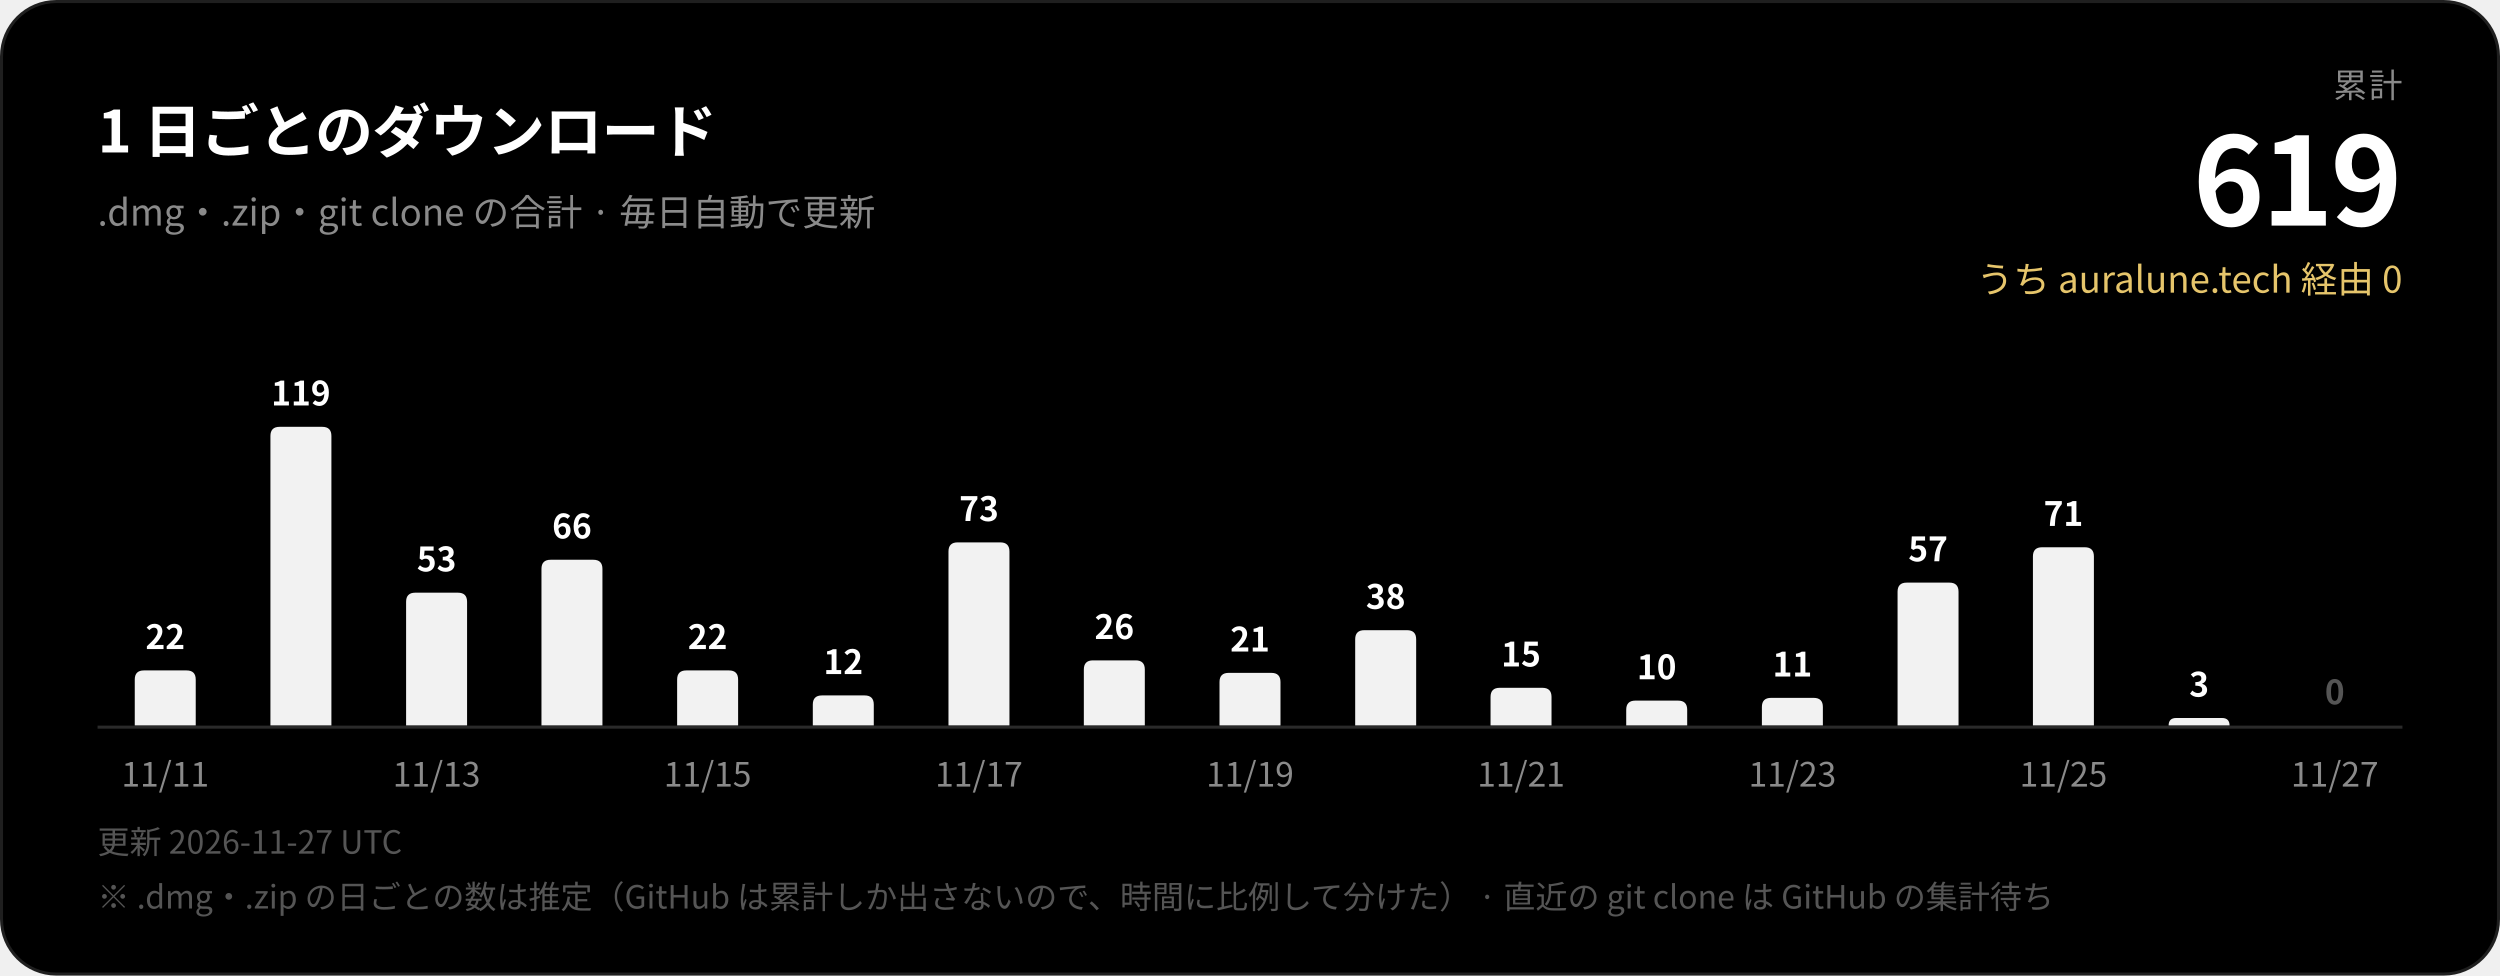
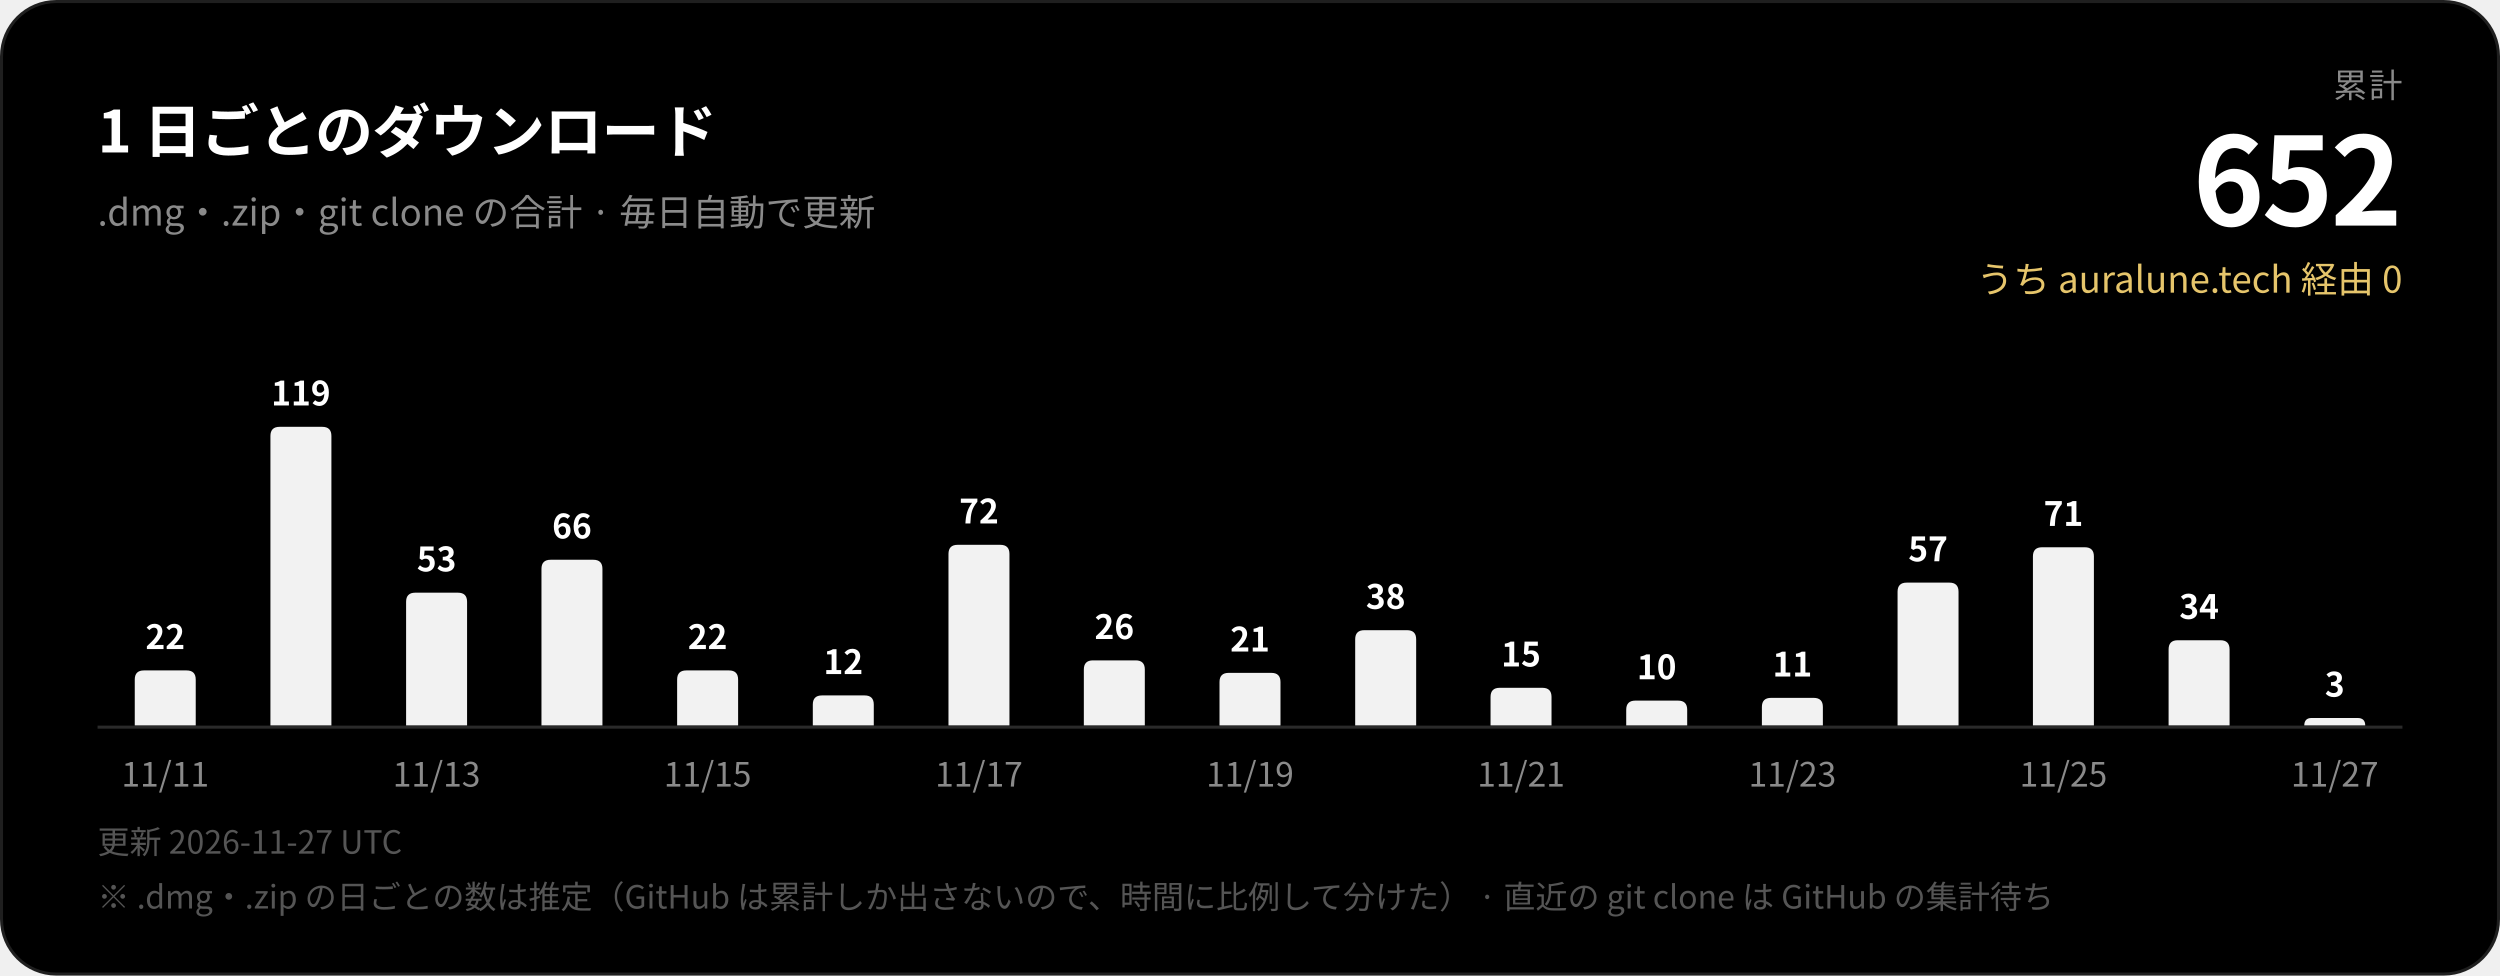
<svg xmlns="http://www.w3.org/2000/svg" width="820" height="320" viewBox="0 0 820 320" role="img" aria-label="1 日ごとのダウンロード">
  <rect x="0.5" y="0.5" width="819" height="319" rx="18" fill="#000000" stroke="#1f1f1f" />
  <g font-family="-apple-system, BlinkMacSystemFont, 'SF Pro Display', 'Segoe UI', 'Hiragino Sans', 'Hiragino Kaku Gothic ProN', 'Noto Sans CJK JP', 'Noto Sans JP', 'PingFang SC', 'Microsoft YaHei', sans-serif" style="font-variant-numeric: tabular-nums">
    <text x="32" y="50" font-size="19" font-weight="600" fill="#ffffff" letter-spacing="-0.2">1 日ごとのダウンロード</text>
    <text x="32" y="74" font-size="12" fill="#8a8a8a">.dmg・.zip・git clone の合計 · 毎日自動で更新</text>
    <text x="788" y="32" font-size="11" fill="#8a8a8a" text-anchor="end" letter-spacing="0.6">累計</text>
-     <text x="788" y="74" font-size="40" font-weight="700" fill="#ffffff" text-anchor="end" letter-spacing="-1">619</text>
+     <text x="788" y="74" font-size="40" font-weight="700" fill="#ffffff" text-anchor="end" letter-spacing="-1">652</text>
    <text x="788" y="96" font-size="12" fill="#e6c56b" text-anchor="end">うち auralune.tech 経由 0</text>
    <path d="M44.2,238.0V222.9Q44.2,219.9 47.2,219.9H61.2Q64.2,219.9 64.2,222.9V238.0Z" fill="#f2f2f2" />
    <text x="54.2" y="212.9" font-size="11" font-weight="600" fill="#ffffff" text-anchor="middle">22</text>
    <text x="54.2" y="258" font-size="11" fill="#8a8a8a" text-anchor="middle">11/11</text>
    <path d="M88.7,238.0V143.0Q88.7,140.0 91.7,140.0H105.7Q108.7,140.0 108.7,143.0V238.0Z" fill="#f2f2f2" />
    <text x="98.7" y="133.0" font-size="11" font-weight="600" fill="#ffffff" text-anchor="middle">119</text>
    <path d="M133.2,238.0V197.4Q133.2,194.4 136.2,194.4H150.2Q153.2,194.4 153.2,197.4V238.0Z" fill="#f2f2f2" />
    <text x="143.2" y="187.4" font-size="11" font-weight="600" fill="#ffffff" text-anchor="middle">53</text>
    <text x="143.2" y="258" font-size="11" fill="#8a8a8a" text-anchor="middle">11/13</text>
    <path d="M177.6,238.0V186.6Q177.6,183.6 180.6,183.6H194.6Q197.6,183.6 197.6,186.6V238.0Z" fill="#f2f2f2" />
    <text x="187.6" y="176.6" font-size="11" font-weight="600" fill="#ffffff" text-anchor="middle">66</text>
    <path d="M222.1,238.0V222.9Q222.1,219.9 225.1,219.9H239.1Q242.1,219.9 242.1,222.9V238.0Z" fill="#f2f2f2" />
    <text x="232.1" y="212.9" font-size="11" font-weight="600" fill="#ffffff" text-anchor="middle">22</text>
    <text x="232.1" y="258" font-size="11" fill="#8a8a8a" text-anchor="middle">11/15</text>
    <path d="M266.6,238.0V231.1Q266.6,228.1 269.6,228.1H283.6Q286.6,228.1 286.6,231.1V238.0Z" fill="#f2f2f2" />
    <text x="276.6" y="221.1" font-size="11" font-weight="600" fill="#ffffff" text-anchor="middle">12</text>
-     <path d="M311.1,238.0V180.9Q311.1,177.9 314.1,177.9H328.1Q331.1,177.9 331.1,180.9V238.0Z" fill="#f2f2f2" />
-     <text x="321.1" y="170.9" font-size="11" font-weight="600" fill="#ffffff" text-anchor="middle">73</text>
+     <path d="M311.1,238.0V181.7Q311.1,178.7 314.1,178.7H328.1Q331.1,178.7 331.1,181.7V238.0Z" fill="#f2f2f2" />
+     <text x="321.1" y="171.7" font-size="11" font-weight="600" fill="#ffffff" text-anchor="middle">72</text>
    <text x="321.1" y="258" font-size="11" fill="#8a8a8a" text-anchor="middle">11/17</text>
    <path d="M355.5,238.0V219.6Q355.5,216.6 358.5,216.6H372.5Q375.5,216.6 375.5,219.6V238.0Z" fill="#f2f2f2" />
    <text x="365.5" y="209.6" font-size="11" font-weight="600" fill="#ffffff" text-anchor="middle">26</text>
    <path d="M400.0,238.0V223.7Q400.0,220.7 403.0,220.7H417.0Q420.0,220.7 420.0,223.7V238.0Z" fill="#f2f2f2" />
    <text x="410.0" y="213.7" font-size="11" font-weight="600" fill="#ffffff" text-anchor="middle">21</text>
    <text x="410.0" y="258" font-size="11" fill="#8a8a8a" text-anchor="middle">11/19</text>
    <path d="M444.5,238.0V209.7Q444.5,206.7 447.5,206.7H461.5Q464.5,206.7 464.5,209.7V238.0Z" fill="#f2f2f2" />
    <text x="454.5" y="199.7" font-size="11" font-weight="600" fill="#ffffff" text-anchor="middle">38</text>
    <path d="M488.9,238.0V228.6Q488.9,225.6 491.9,225.6H505.9Q508.9,225.6 508.9,228.6V238.0Z" fill="#f2f2f2" />
    <text x="498.9" y="218.6" font-size="11" font-weight="600" fill="#ffffff" text-anchor="middle">15</text>
    <text x="498.9" y="258" font-size="11" fill="#8a8a8a" text-anchor="middle">11/21</text>
    <path d="M533.4,238.0V232.8Q533.4,229.8 536.4,229.8H550.4Q553.4,229.8 553.4,232.8V238.0Z" fill="#f2f2f2" />
    <text x="543.4" y="222.8" font-size="11" font-weight="600" fill="#ffffff" text-anchor="middle">10</text>
    <path d="M577.9,238.0V231.9Q577.9,228.9 580.9,228.9H594.9Q597.9,228.9 597.9,231.9V238.0Z" fill="#f2f2f2" />
    <text x="587.9" y="221.9" font-size="11" font-weight="600" fill="#ffffff" text-anchor="middle">11</text>
    <text x="587.9" y="258" font-size="11" fill="#8a8a8a" text-anchor="middle">11/23</text>
    <path d="M622.4,238.0V194.1Q622.4,191.1 625.4,191.1H639.4Q642.4,191.1 642.4,194.1V238.0Z" fill="#f2f2f2" />
    <text x="632.4" y="184.1" font-size="11" font-weight="600" fill="#ffffff" text-anchor="middle">57</text>
    <path d="M666.8,238.0V182.5Q666.8,179.5 669.8,179.5H683.8Q686.8,179.5 686.8,182.5V238.0Z" fill="#f2f2f2" />
    <text x="676.8" y="172.5" font-size="11" font-weight="600" fill="#ffffff" text-anchor="middle">71</text>
    <text x="676.8" y="258" font-size="11" fill="#8a8a8a" text-anchor="middle">11/25</text>
-     <path d="M711.3,238.0V238.0Q711.3,235.5 713.8,235.5H728.8Q731.3,235.5 731.3,238.0V238.0Z" fill="#f2f2f2" />
-     <text x="721.3" y="228.5" font-size="11" font-weight="600" fill="#ffffff" text-anchor="middle">3</text>
-     <text x="765.8" y="231.0" font-size="11" font-weight="600" fill="#555555" text-anchor="middle">0</text>
+     <path d="M711.3,238.0V213.0Q711.3,210.0 714.3,210.0H728.3Q731.3,210.0 731.3,213.0V238.0Z" fill="#f2f2f2" />
+     <text x="721.3" y="203.0" font-size="11" font-weight="600" fill="#ffffff" text-anchor="middle">34</text>
+     <path d="M755.8,238.0V238.0Q755.8,235.5 758.2,235.5H773.3Q775.8,235.5 775.8,238.0V238.0Z" fill="#f2f2f2" />
+     <text x="765.8" y="228.5" font-size="11" font-weight="600" fill="#ffffff" text-anchor="middle">3</text>
    <text x="765.8" y="258" font-size="11" fill="#8a8a8a" text-anchor="middle">11/27</text>
    <line x1="32" y1="238.5" x2="788" y2="238.5" stroke="#2a2a2a" stroke-width="1" />
    <text x="32" y="280" font-size="10.5" fill="#555555">更新 2026-11-27 UTC</text>
    <text x="32" y="298" font-size="10.5" fill="#555555">※ .dmg・.zip の日ごとの数は推定（GitHub は累計しか出さないので、時間に比例して分けた） · 直近の git clone は GitHub の集計待ち</text>
  </g>
</svg>
